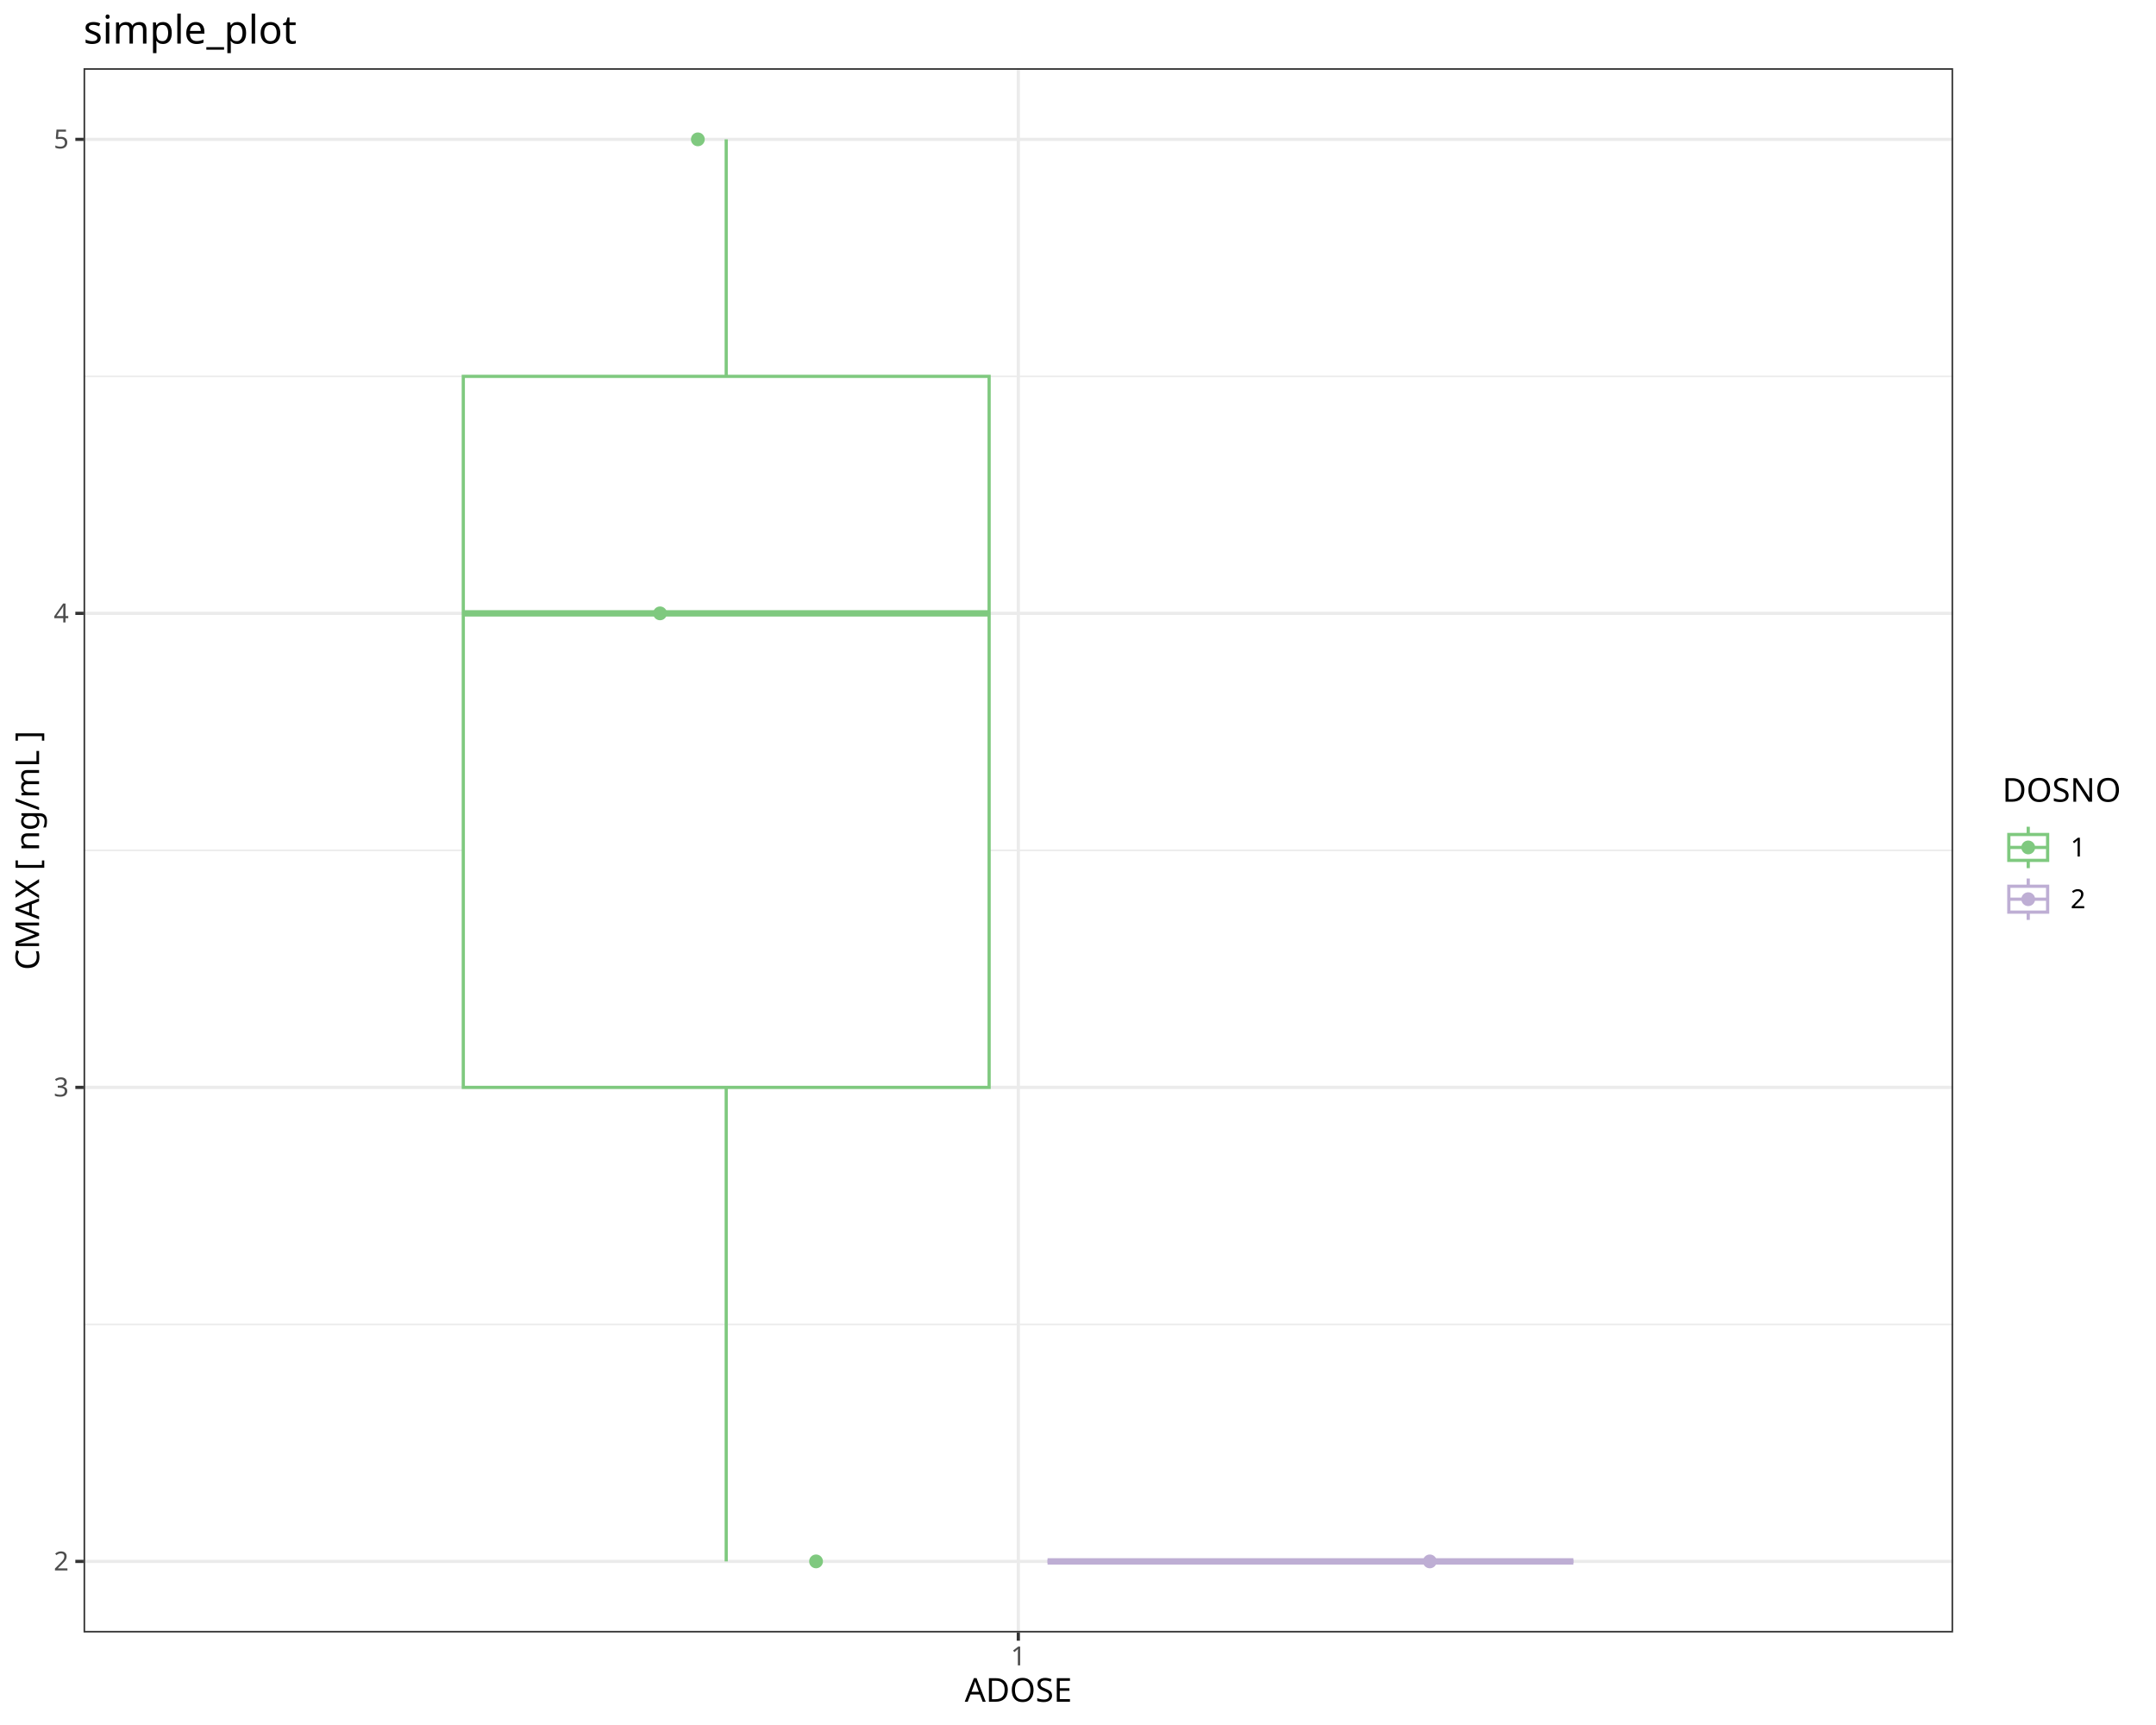
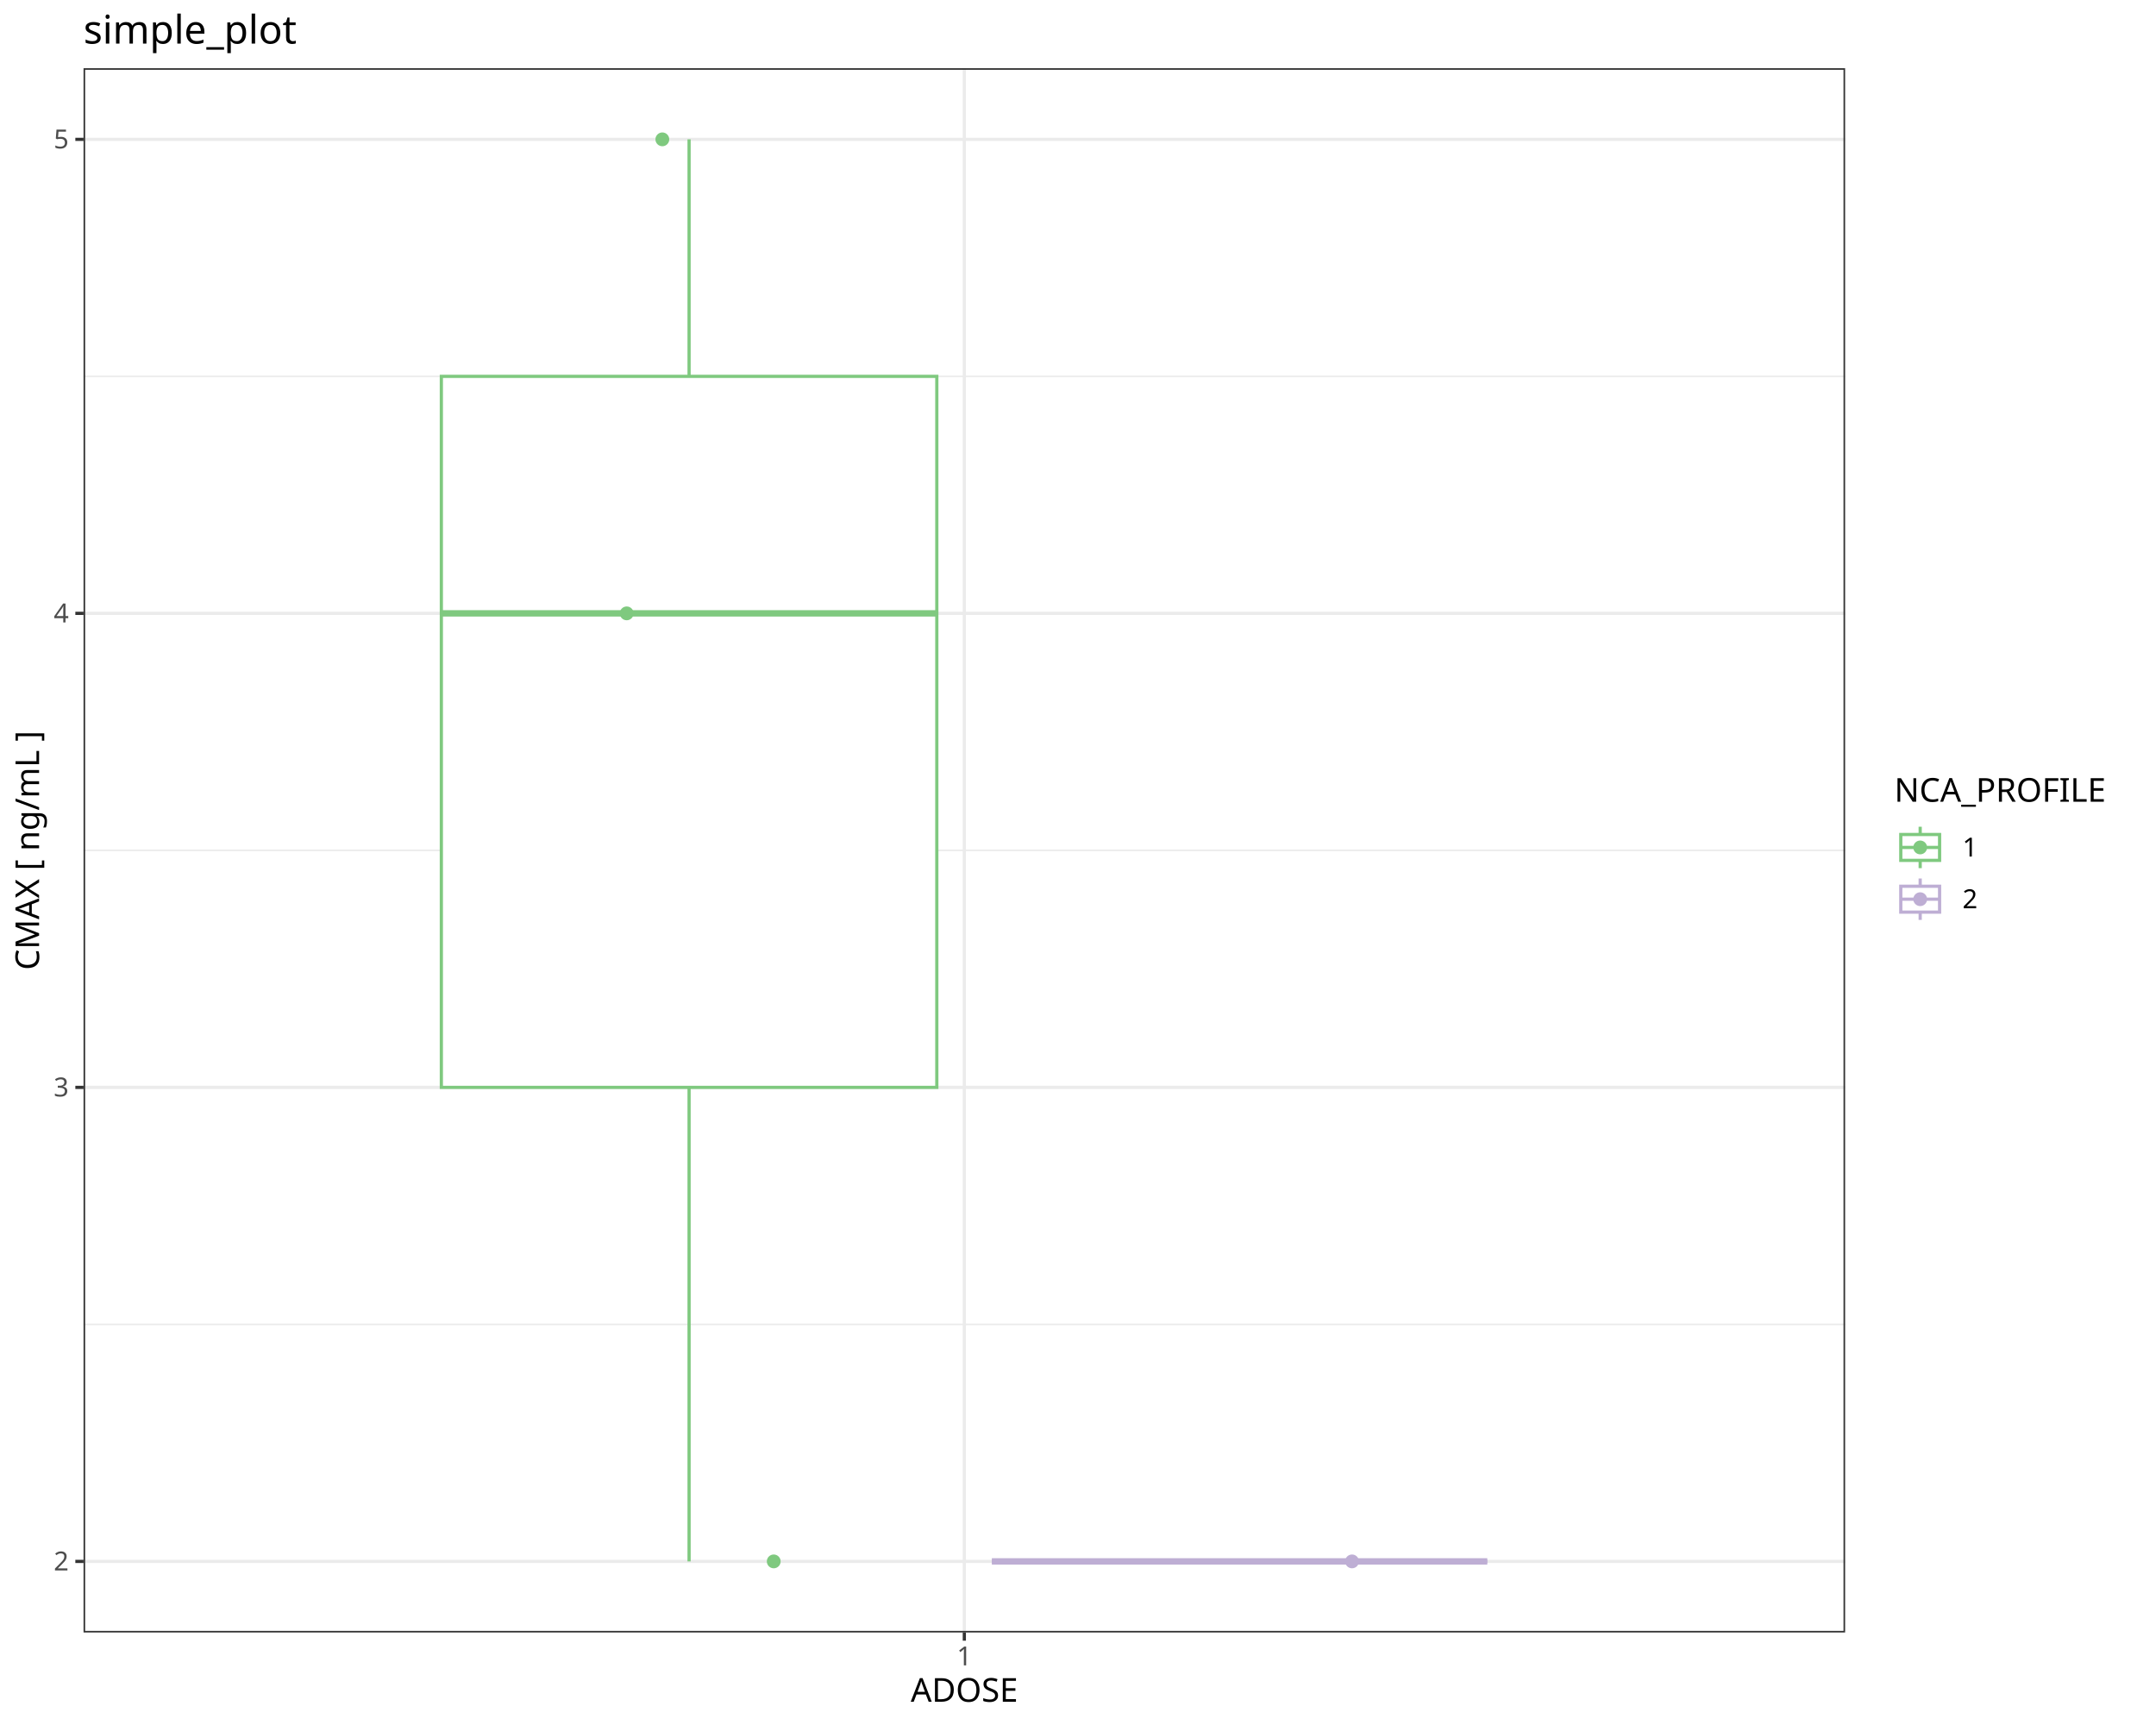
<svg xmlns="http://www.w3.org/2000/svg" class="svglite" data-engine-version="2.0" width="720.00pt" height="576.00pt" viewBox="0 0 720.00 576.00">
  <defs>
    <style type="text/css">
    .svglite line, .svglite polyline, .svglite polygon, .svglite path, .svglite rect, .svglite circle {
      fill: none;
      stroke: #000000;
      stroke-linecap: round;
      stroke-linejoin: round;
      stroke-miterlimit: 10.00;
    }
  </style>
  </defs>
  <rect width="100%" height="100%" style="stroke: none; fill: #FFFFFF;" />
  <defs>
    <clipPath id="cpMC4wMHw3MjAuMDB8MC4wMHw1NzYuMDA=">
      <rect x="0.00" y="0.00" width="720.00" height="576.00" />
    </clipPath>
  </defs>
  <g clip-path="url(#cpMC4wMHw3MjAuMDB8MC4wMHw1NzYuMDA=)">
    <rect x="-0" y="0.00" width="720.00" height="576.00" style="stroke-width: 1.07; stroke: #FFFFFF; fill: #FFFFFF;" />
  </g>
  <defs>
-     <clipPath id="cpMjcuOTB8NjUyLjI1fDIyLjc4fDU0NS4xMQ==">
-       <rect x="27.90" y="22.78" width="624.35" height="522.33" />
+     <clipPath id="cpMjcuOTB8NjE2LjE3fDIyLjc4fDU0NS4xMQ==">
+       <rect x="27.90" y="22.78" width="588.28" height="522.33" />
    </clipPath>
  </defs>
-   <g clip-path="url(#cpMjcuOTB8NjUyLjI1fDIyLjc4fDU0NS4xMQ==)">
-     <rect x="27.90" y="22.78" width="624.35" height="522.33" style="stroke-width: 1.07; stroke: none; fill: #FFFFFF;" />
-     <polyline points="27.90,442.23 652.25,442.23 " style="stroke-width: 0.53; stroke: #EBEBEB; stroke-linecap: butt;" />
-     <polyline points="27.90,283.95 652.25,283.95 " style="stroke-width: 0.53; stroke: #EBEBEB; stroke-linecap: butt;" />
-     <polyline points="27.90,125.67 652.25,125.67 " style="stroke-width: 0.53; stroke: #EBEBEB; stroke-linecap: butt;" />
-     <polyline points="27.90,521.37 652.25,521.37 " style="stroke-width: 1.07; stroke: #EBEBEB; stroke-linecap: butt;" />
-     <polyline points="27.90,363.09 652.25,363.09 " style="stroke-width: 1.07; stroke: #EBEBEB; stroke-linecap: butt;" />
-     <polyline points="27.90,204.81 652.25,204.81 " style="stroke-width: 1.07; stroke: #EBEBEB; stroke-linecap: butt;" />
-     <polyline points="27.90,46.53 652.25,46.53 " style="stroke-width: 1.07; stroke: #EBEBEB; stroke-linecap: butt;" />
-     <polyline points="340.07,545.11 340.07,22.78 " style="stroke-width: 1.07; stroke: #EBEBEB; stroke-linecap: butt;" />
-     <line x1="242.52" y1="125.67" x2="242.52" y2="46.53" style="stroke-width: 1.07; stroke: #7FC97F; stroke-linecap: butt;" />
-     <line x1="242.52" y1="363.09" x2="242.52" y2="521.37" style="stroke-width: 1.07; stroke: #7FC97F; stroke-linecap: butt;" />
-     <polygon points="154.72,125.67 154.72,363.09 330.32,363.09 330.32,125.67 154.72,125.67 " style="stroke-width: 1.07; stroke: #7FC97F; stroke-linecap: butt; stroke-linejoin: miter; fill: #FFFFFF;" />
-     <line x1="154.72" y1="204.81" x2="330.32" y2="204.81" style="stroke-width: 2.13; stroke: #7FC97F; stroke-linecap: butt; stroke-linejoin: miter;" />
-     <line x1="437.63" y1="521.37" x2="437.63" y2="521.37" style="stroke-width: 1.07; stroke: #BEAED4; stroke-linecap: butt;" />
-     <line x1="437.63" y1="521.37" x2="437.63" y2="521.37" style="stroke-width: 1.07; stroke: #BEAED4; stroke-linecap: butt;" />
-     <polygon points="349.83,521.37 349.83,521.37 525.43,521.37 525.43,521.37 349.83,521.37 " style="stroke-width: 1.07; stroke: #BEAED4; stroke-linecap: butt; stroke-linejoin: miter; fill: #FFFFFF;" />
-     <line x1="349.83" y1="521.37" x2="525.43" y2="521.37" style="stroke-width: 2.13; stroke: #BEAED4; stroke-linecap: butt; stroke-linejoin: miter;" />
-     <circle cx="220.42" cy="204.81" r="1.95" style="stroke-width: 0.71; stroke: #7FC97F; fill: #7FC97F;" />
-     <circle cx="272.52" cy="521.37" r="1.95" style="stroke-width: 0.71; stroke: #7FC97F; fill: #7FC97F;" />
-     <circle cx="233.05" cy="46.53" r="1.95" style="stroke-width: 0.71; stroke: #7FC97F; fill: #7FC97F;" />
-     <circle cx="477.49" cy="521.37" r="1.95" style="stroke-width: 0.71; stroke: #BEAED4; fill: #BEAED4;" />
-     <rect x="27.90" y="22.78" width="624.35" height="522.33" style="stroke-width: 1.07; stroke: #333333;" />
+   <g clip-path="url(#cpMjcuOTB8NjE2LjE3fDIyLjc4fDU0NS4xMQ==)">
+     <rect x="27.90" y="22.78" width="588.28" height="522.33" style="stroke-width: 1.07; stroke: none; fill: #FFFFFF;" />
+     <polyline points="27.90,442.23 616.17,442.23 " style="stroke-width: 0.53; stroke: #EBEBEB; stroke-linecap: butt;" />
+     <polyline points="27.90,283.95 616.17,283.95 " style="stroke-width: 0.53; stroke: #EBEBEB; stroke-linecap: butt;" />
+     <polyline points="27.90,125.67 616.17,125.67 " style="stroke-width: 0.53; stroke: #EBEBEB; stroke-linecap: butt;" />
+     <polyline points="27.90,521.37 616.17,521.37 " style="stroke-width: 1.07; stroke: #EBEBEB; stroke-linecap: butt;" />
+     <polyline points="27.90,363.09 616.17,363.09 " style="stroke-width: 1.07; stroke: #EBEBEB; stroke-linecap: butt;" />
+     <polyline points="27.90,204.81 616.17,204.81 " style="stroke-width: 1.07; stroke: #EBEBEB; stroke-linecap: butt;" />
+     <polyline points="27.90,46.53 616.17,46.53 " style="stroke-width: 1.07; stroke: #EBEBEB; stroke-linecap: butt;" />
+     <polyline points="322.04,545.11 322.04,22.78 " style="stroke-width: 1.07; stroke: #EBEBEB; stroke-linecap: butt;" />
+     <line x1="230.12" y1="125.67" x2="230.12" y2="46.53" style="stroke-width: 1.07; stroke: #7FC97F; stroke-linecap: butt;" />
+     <line x1="230.12" y1="363.09" x2="230.12" y2="521.37" style="stroke-width: 1.07; stroke: #7FC97F; stroke-linecap: butt;" />
+     <polygon points="147.39,125.67 147.39,363.09 312.85,363.09 312.85,125.67 147.39,125.67 " style="stroke-width: 1.07; stroke: #7FC97F; stroke-linecap: butt; stroke-linejoin: miter; fill: #FFFFFF;" />
+     <line x1="147.39" y1="204.81" x2="312.85" y2="204.81" style="stroke-width: 2.13; stroke: #7FC97F; stroke-linecap: butt; stroke-linejoin: miter;" />
+     <line x1="413.95" y1="521.37" x2="413.95" y2="521.37" style="stroke-width: 1.07; stroke: #BEAED4; stroke-linecap: butt;" />
+     <line x1="413.95" y1="521.37" x2="413.95" y2="521.37" style="stroke-width: 1.07; stroke: #BEAED4; stroke-linecap: butt;" />
+     <polygon points="331.23,521.37 331.23,521.37 496.68,521.37 496.68,521.37 331.23,521.37 " style="stroke-width: 1.07; stroke: #BEAED4; stroke-linecap: butt; stroke-linejoin: miter; fill: #FFFFFF;" />
+     <line x1="331.23" y1="521.37" x2="496.68" y2="521.37" style="stroke-width: 2.13; stroke: #BEAED4; stroke-linecap: butt; stroke-linejoin: miter;" />
+     <circle cx="209.29" cy="204.81" r="1.95" style="stroke-width: 0.71; stroke: #7FC97F; fill: #7FC97F;" />
+     <circle cx="258.39" cy="521.37" r="1.95" style="stroke-width: 0.71; stroke: #7FC97F; fill: #7FC97F;" />
+     <circle cx="221.19" cy="46.53" r="1.95" style="stroke-width: 0.71; stroke: #7FC97F; fill: #7FC97F;" />
+     <circle cx="451.51" cy="521.37" r="1.95" style="stroke-width: 0.71; stroke: #BEAED4; fill: #BEAED4;" />
+     <rect x="27.90" y="22.78" width="588.28" height="522.33" style="stroke-width: 1.07; stroke: #333333;" />
  </g>
  <g clip-path="url(#cpMC4wMHw3MjAuMDB8MC4wMHw1NzYuMDA=)">
    <text x="22.97" y="524.40" text-anchor="end" style="font-size: 8.80px; fill: #4D4D4D; font-family: sans;" textLength="4.89px" lengthAdjust="spacingAndGlyphs">2</text>
    <text x="22.97" y="366.12" text-anchor="end" style="font-size: 8.80px; fill: #4D4D4D; font-family: sans;" textLength="4.89px" lengthAdjust="spacingAndGlyphs">3</text>
    <text x="22.97" y="207.84" text-anchor="end" style="font-size: 8.80px; fill: #4D4D4D; font-family: sans;" textLength="4.89px" lengthAdjust="spacingAndGlyphs">4</text>
    <text x="22.97" y="49.55" text-anchor="end" style="font-size: 8.80px; fill: #4D4D4D; font-family: sans;" textLength="4.89px" lengthAdjust="spacingAndGlyphs">5</text>
    <polyline points="25.16,521.37 27.90,521.37 " style="stroke-width: 1.07; stroke: #333333; stroke-linecap: butt;" />
    <polyline points="25.16,363.09 27.90,363.09 " style="stroke-width: 1.07; stroke: #333333; stroke-linecap: butt;" />
    <polyline points="25.16,204.81 27.90,204.81 " style="stroke-width: 1.07; stroke: #333333; stroke-linecap: butt;" />
    <polyline points="25.16,46.53 27.90,46.53 " style="stroke-width: 1.07; stroke: #333333; stroke-linecap: butt;" />
-     <polyline points="340.07,547.85 340.07,545.11 " style="stroke-width: 1.07; stroke: #333333; stroke-linecap: butt;" />
-     <text x="340.07" y="556.10" text-anchor="middle" style="font-size: 8.80px; fill: #4D4D4D; font-family: sans;" textLength="4.89px" lengthAdjust="spacingAndGlyphs">1</text>
-     <text x="340.07" y="568.24" text-anchor="middle" style="font-size: 11.00px; font-family: sans;" textLength="38.52px" lengthAdjust="spacingAndGlyphs">ADOSE</text>
+     <polyline points="322.04,547.85 322.04,545.11 " style="stroke-width: 1.07; stroke: #333333; stroke-linecap: butt;" />
+     <text x="322.04" y="556.10" text-anchor="middle" style="font-size: 8.80px; fill: #4D4D4D; font-family: sans;" textLength="4.89px" lengthAdjust="spacingAndGlyphs">1</text>
+     <text x="322.04" y="568.24" text-anchor="middle" style="font-size: 11.00px; font-family: sans;" textLength="38.52px" lengthAdjust="spacingAndGlyphs">ADOSE</text>
    <text transform="translate(13.05,283.95) rotate(-90)" text-anchor="middle" style="font-size: 11.00px; font-family: sans;" textLength="80.70px" lengthAdjust="spacingAndGlyphs">CMAX  [ ng/mL ]</text>
-     <rect x="663.21" y="253.52" width="51.31" height="60.85" style="stroke-width: 1.07; stroke: none; fill: #FFFFFF;" />
-     <text x="668.69" y="267.71" style="font-size: 11.00px; font-family: sans;" textLength="40.35px" lengthAdjust="spacingAndGlyphs">DOSNO</text>
-     <rect x="668.69" y="274.33" width="17.28" height="17.28" style="stroke-width: 1.07; stroke: none; fill: #FFFFFF;" />
-     <polyline points="677.33,289.89 677.33,287.29 " style="stroke-width: 1.07; stroke: #7FC97F; stroke-linecap: butt; stroke-linejoin: miter;" />
-     <polyline points="677.33,278.65 677.33,276.06 " style="stroke-width: 1.07; stroke: #7FC97F; stroke-linecap: butt; stroke-linejoin: miter;" />
-     <rect x="670.85" y="278.65" width="12.96" height="8.64" style="stroke-width: 1.07; stroke: #7FC97F; stroke-linecap: butt; stroke-linejoin: miter; fill: #FFFFFF;" />
-     <polyline points="670.85,282.97 683.81,282.97 " style="stroke-width: 1.07; stroke: #7FC97F; stroke-linecap: butt; stroke-linejoin: miter;" />
-     <circle cx="677.33" cy="282.97" r="1.95" style="stroke-width: 0.71; stroke: #7FC97F; fill: #7FC97F;" />
-     <rect x="668.69" y="291.61" width="17.28" height="17.28" style="stroke-width: 1.07; stroke: none; fill: #FFFFFF;" />
-     <polyline points="677.33,307.17 677.33,304.57 " style="stroke-width: 1.07; stroke: #BEAED4; stroke-linecap: butt; stroke-linejoin: miter;" />
-     <polyline points="677.33,295.93 677.33,293.34 " style="stroke-width: 1.07; stroke: #BEAED4; stroke-linecap: butt; stroke-linejoin: miter;" />
-     <rect x="670.85" y="295.93" width="12.96" height="8.64" style="stroke-width: 1.07; stroke: #BEAED4; stroke-linecap: butt; stroke-linejoin: miter; fill: #FFFFFF;" />
-     <polyline points="670.85,300.25 683.81,300.25 " style="stroke-width: 1.07; stroke: #BEAED4; stroke-linecap: butt; stroke-linejoin: miter;" />
-     <circle cx="677.33" cy="300.25" r="1.95" style="stroke-width: 0.71; stroke: #BEAED4; fill: #BEAED4;" />
-     <text x="691.45" y="286.00" style="font-size: 8.80px; font-family: sans;" textLength="4.89px" lengthAdjust="spacingAndGlyphs">1</text>
-     <text x="691.45" y="303.28" style="font-size: 8.80px; font-family: sans;" textLength="4.89px" lengthAdjust="spacingAndGlyphs">2</text>
+     <rect x="627.13" y="253.52" width="87.39" height="60.85" style="stroke-width: 1.07; stroke: none; fill: #FFFFFF;" />
+     <text x="632.61" y="267.71" style="font-size: 11.00px; font-family: sans;" textLength="76.43px" lengthAdjust="spacingAndGlyphs">NCA_PROFILE</text>
+     <rect x="632.61" y="274.33" width="17.28" height="17.28" style="stroke-width: 1.07; stroke: none; fill: #FFFFFF;" />
+     <polyline points="641.25,289.89 641.25,287.29 " style="stroke-width: 1.07; stroke: #7FC97F; stroke-linecap: butt; stroke-linejoin: miter;" />
+     <polyline points="641.25,278.65 641.25,276.06 " style="stroke-width: 1.07; stroke: #7FC97F; stroke-linecap: butt; stroke-linejoin: miter;" />
+     <rect x="634.77" y="278.65" width="12.96" height="8.64" style="stroke-width: 1.07; stroke: #7FC97F; stroke-linecap: butt; stroke-linejoin: miter; fill: #FFFFFF;" />
+     <polyline points="634.77,282.97 647.73,282.97 " style="stroke-width: 1.07; stroke: #7FC97F; stroke-linecap: butt; stroke-linejoin: miter;" />
+     <circle cx="641.25" cy="282.97" r="1.95" style="stroke-width: 0.71; stroke: #7FC97F; fill: #7FC97F;" />
+     <rect x="632.61" y="291.61" width="17.28" height="17.28" style="stroke-width: 1.07; stroke: none; fill: #FFFFFF;" />
+     <polyline points="641.25,307.17 641.25,304.57 " style="stroke-width: 1.07; stroke: #BEAED4; stroke-linecap: butt; stroke-linejoin: miter;" />
+     <polyline points="641.25,295.93 641.25,293.34 " style="stroke-width: 1.07; stroke: #BEAED4; stroke-linecap: butt; stroke-linejoin: miter;" />
+     <rect x="634.77" y="295.93" width="12.96" height="8.64" style="stroke-width: 1.07; stroke: #BEAED4; stroke-linecap: butt; stroke-linejoin: miter; fill: #FFFFFF;" />
+     <polyline points="634.77,300.25 647.73,300.25 " style="stroke-width: 1.07; stroke: #BEAED4; stroke-linecap: butt; stroke-linejoin: miter;" />
+     <circle cx="641.25" cy="300.25" r="1.95" style="stroke-width: 0.71; stroke: #BEAED4; fill: #BEAED4;" />
+     <text x="655.37" y="286.00" style="font-size: 8.80px; font-family: sans;" textLength="4.89px" lengthAdjust="spacingAndGlyphs">1</text>
+     <text x="655.37" y="303.28" style="font-size: 8.80px; font-family: sans;" textLength="4.89px" lengthAdjust="spacingAndGlyphs">2</text>
    <text x="27.90" y="14.56" style="font-size: 13.20px; font-family: sans;" textLength="66.77px" lengthAdjust="spacingAndGlyphs">simple_plot</text>
  </g>
</svg>
